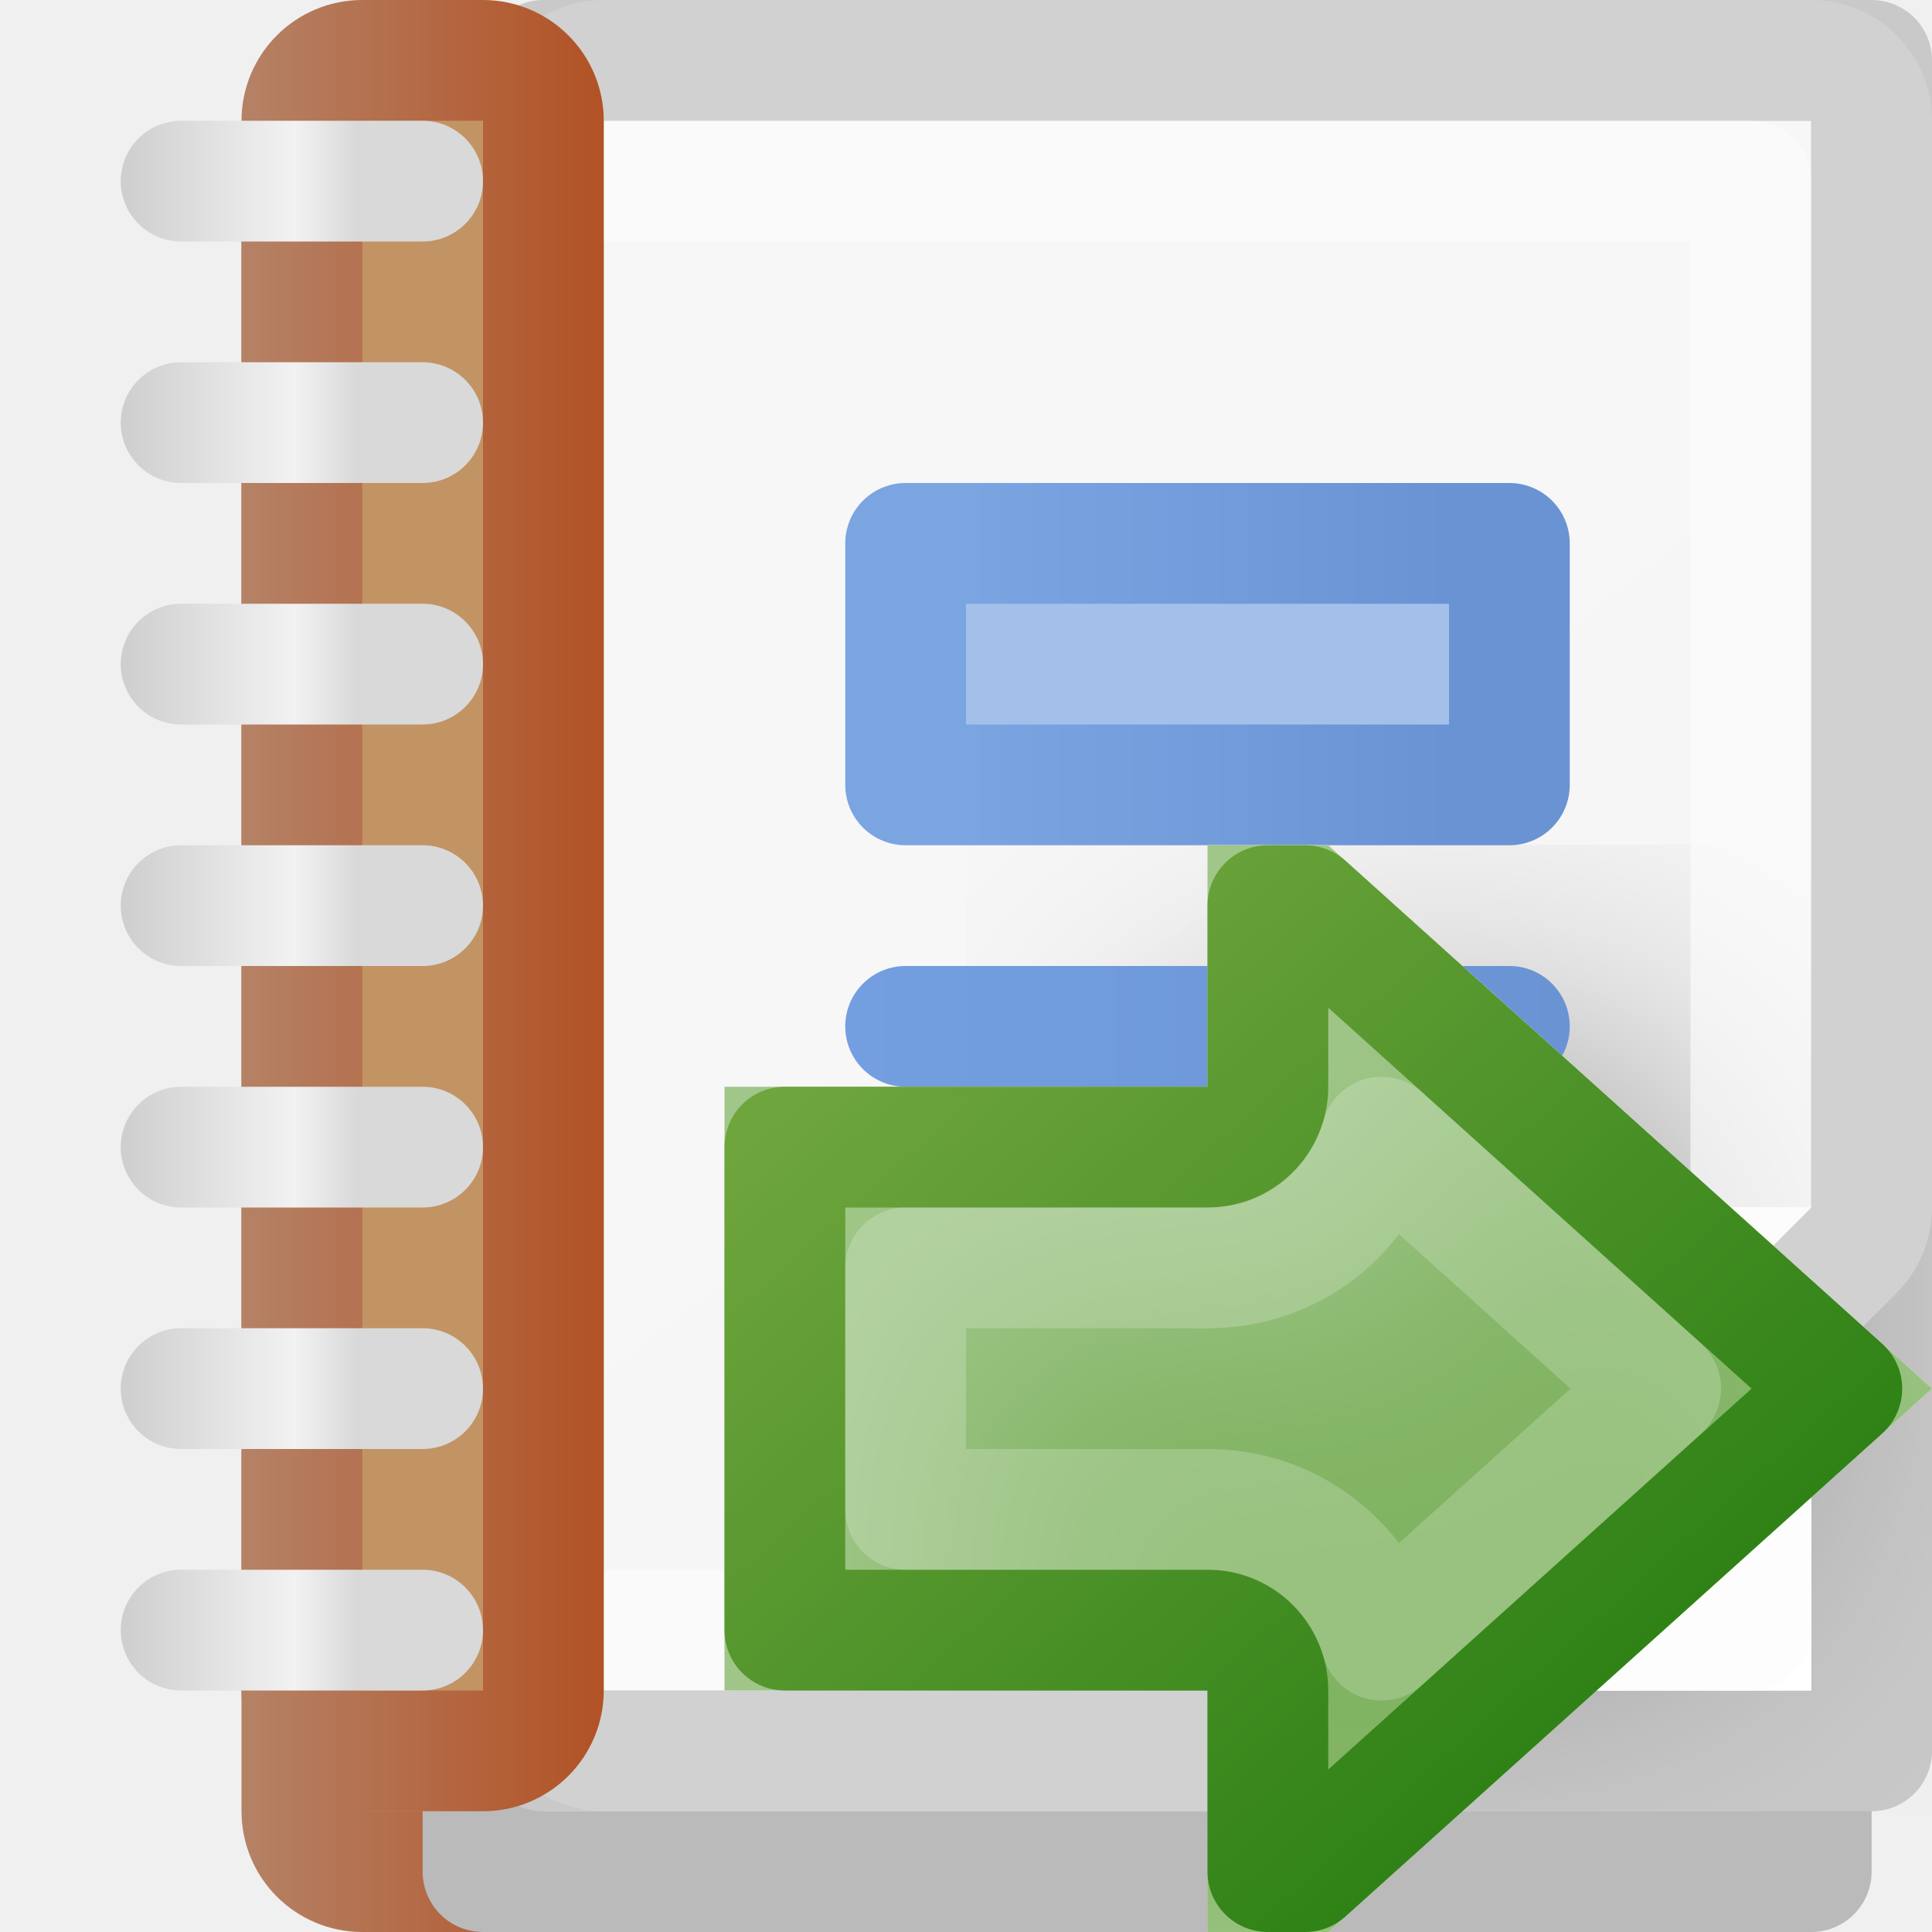
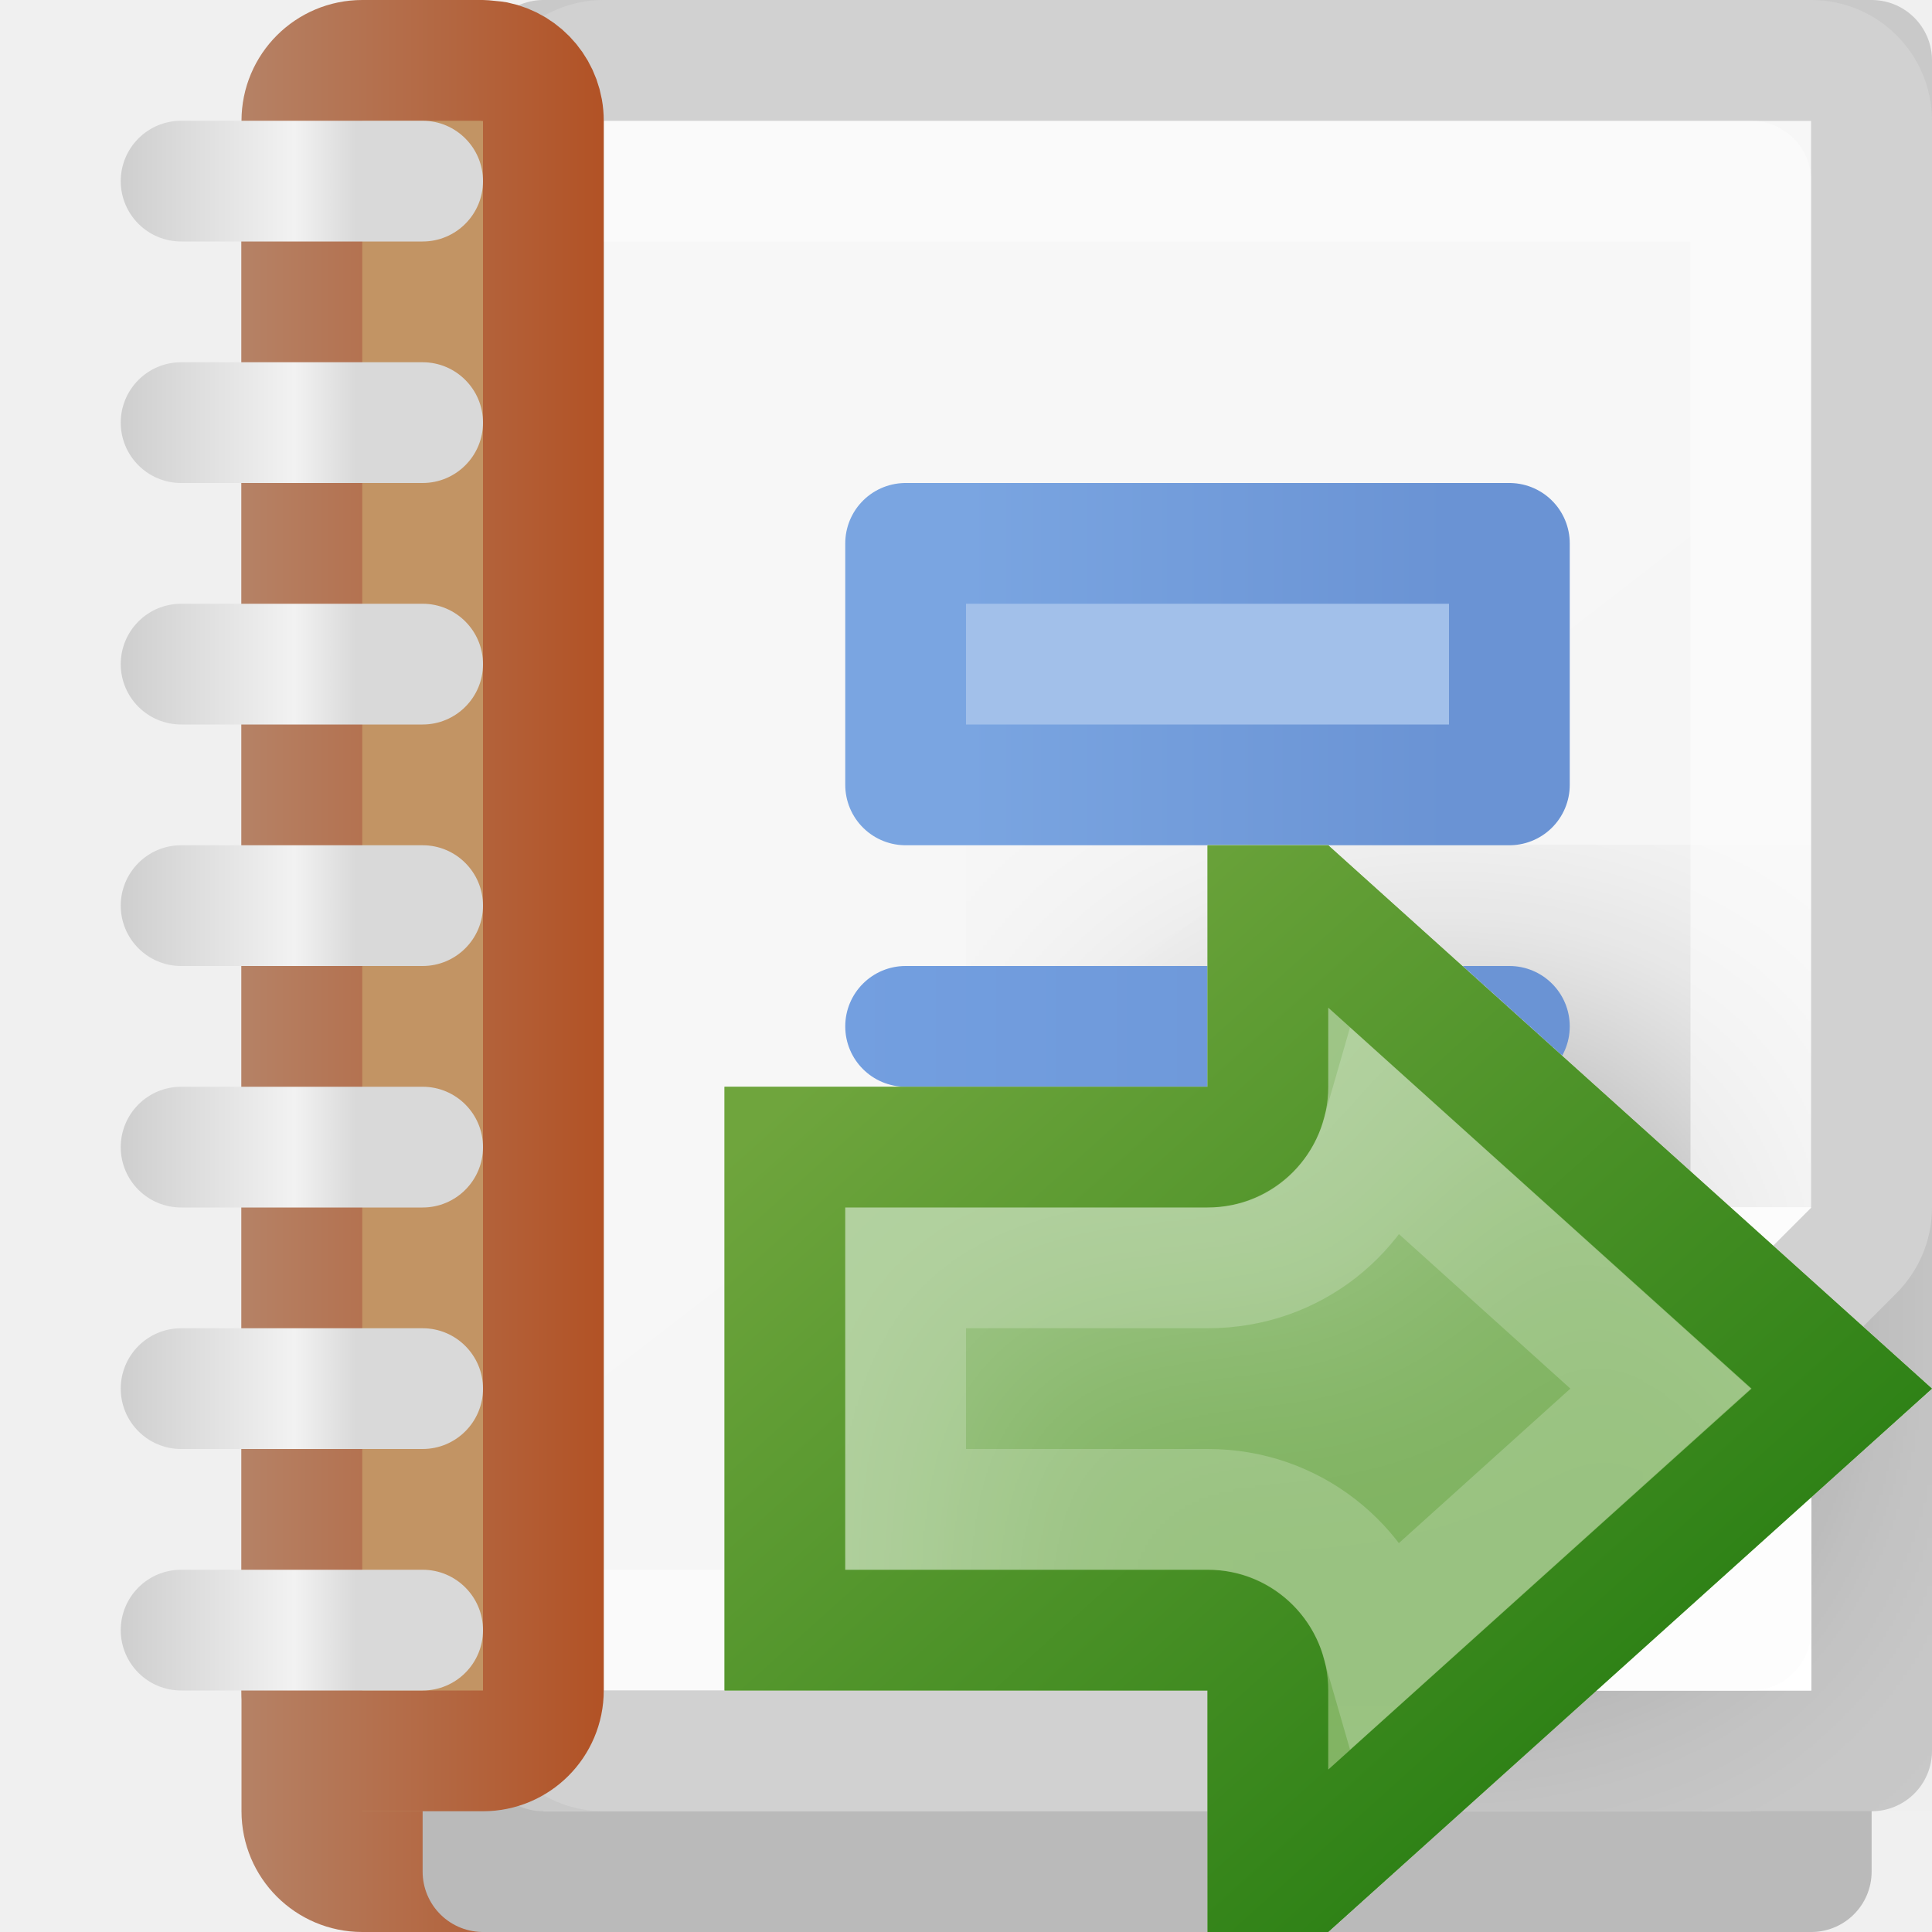
<svg xmlns="http://www.w3.org/2000/svg" width="16" height="16" viewBox="0 0 16 16" fill="none">
  <g clip-path="url(#clip0_431_6837)">
-     <path d="M3 1.5C2.724 1.5 2.5 1.724 2.5 2V15C2.5 15.276 2.724 15.5 3 15.5H4C4.276 15.5 4.5 15.276 4.5 15V2C4.5 1.724 4.276 1.5 4 1.5H3Z" fill="#C29464" stroke="url(#paint0_linear_431_6837)" stroke-linejoin="round" />
+     <path d="M4 1.5L4.101 1.51C4.329 1.556 4.5 1.758 4.5 2V15C4.5 15.276 4.276 15.5 4 15.5H3C2.724 15.5 2.5 15.276 2.5 15V2C2.5 1.724 2.724 1.5 3 1.5H4Z" fill="#C29464" stroke="url(#paint0_linear_431_6837)" stroke-linejoin="round" />
    <rect x="4" y="1.5" width="11" height="14" fill="url(#paint1_linear_431_6837)" stroke="#BABABA" stroke-linejoin="round" />
    <rect x="4.5" y="0.5" width="11" height="14" fill="url(#paint2_linear_431_6837)" stroke="#C9C9C9" stroke-linejoin="round" />
    <g filter="url(#filter0_d_431_6837)">
      <rect x="11" y="10" width="4" height="4" fill="url(#paint3_linear_431_6837)" />
    </g>
    <rect x="4.5" y="1.5" width="10" height="12" stroke="#FCFCFC" stroke-opacity="0.66" stroke-linejoin="round" />
-     <path d="M5 0.5C4.724 0.5 4.5 0.724 4.5 1V14C4.5 14.276 4.724 14.5 5 14.5H11C11.133 14.5 11.26 14.447 11.354 14.354L13.354 12.354L15.354 10.354C15.447 10.26 15.5 10.133 15.5 10V1C15.5 0.724 15.276 0.5 15 0.5H5Z" stroke="#D1D1D1" stroke-linejoin="round" />
+     <path d="M15 0.5C15.276 0.5 15.5 0.724 15.5 1V10C15.5 10.133 15.447 10.26 15.354 10.354L11.354 14.354C11.26 14.447 11.133 14.5 11 14.5H5C4.724 14.5 4.5 14.276 4.5 14V1C4.5 0.724 4.724 0.5 5 0.5H15Z" stroke="#D1D1D1" stroke-linejoin="round" />
    <rect x="7.5" y="4.5" width="5" height="2" fill="#A2C0EA" stroke="url(#paint4_linear_431_6837)" stroke-linejoin="round" />
    <rect x="7" y="8" width="6" height="1" rx="0.5" fill="url(#paint5_linear_431_6837)" />
-     <path d="M3 0.5C2.724 0.5 2.5 0.724 2.5 1V14C2.5 14.276 2.724 14.5 3 14.5H4C4.276 14.5 4.5 14.276 4.5 14V1C4.5 0.724 4.276 0.5 4 0.5H3Z" fill="#C29464" stroke="url(#paint6_linear_431_6837)" stroke-linejoin="round" />
+     <path d="M4 0.5L4.101 0.51C4.329 0.556 4.5 0.758 4.5 1V14C4.5 14.276 4.276 14.5 4 14.5H3C2.724 14.5 2.5 14.276 2.5 14V1C2.5 0.724 2.724 0.5 3 0.5H4Z" fill="#C29464" stroke="url(#paint6_linear_431_6837)" stroke-linejoin="round" />
    <path d="M1 1.5C1 1.224 1.224 1 1.5 1H3.5C3.776 1 4 1.224 4 1.5C4 1.776 3.776 2 3.5 2H1.5C1.224 2 1 1.776 1 1.5Z" fill="url(#paint7_linear_431_6837)" />
    <path d="M1 3.5C1 3.224 1.224 3 1.5 3H3.5C3.776 3 4 3.224 4 3.5C4 3.776 3.776 4 3.5 4H1.5C1.224 4 1 3.776 1 3.5Z" fill="url(#paint8_linear_431_6837)" />
    <path d="M1 5.5C1 5.224 1.224 5 1.5 5H3.5C3.776 5 4 5.224 4 5.5C4 5.776 3.776 6 3.5 6H1.5C1.224 6 1 5.776 1 5.5Z" fill="url(#paint9_linear_431_6837)" />
    <path d="M1 7.5C1 7.224 1.224 7 1.5 7H3.5C3.776 7 4 7.224 4 7.5C4 7.776 3.776 8 3.5 8H1.5C1.224 8 1 7.776 1 7.5Z" fill="url(#paint10_linear_431_6837)" />
    <path d="M1 9.5C1 9.224 1.224 9 1.5 9H3.5C3.776 9 4 9.224 4 9.5C4 9.776 3.776 10 3.5 10H1.5C1.224 10 1 9.776 1 9.5Z" fill="url(#paint11_linear_431_6837)" />
    <path d="M1 11.5C1 11.224 1.224 11 1.5 11H3.5C3.776 11 4 11.224 4 11.5C4 11.776 3.776 12 3.5 12H1.5C1.224 12 1 11.776 1 11.5Z" fill="url(#paint12_linear_431_6837)" />
    <path d="M1 13.5C1 13.224 1.224 13 1.5 13H3.5C3.776 13 4 13.224 4 13.5C4 13.776 3.776 14 3.5 14H1.5C1.224 14 1 13.776 1 13.5Z" fill="url(#paint13_linear_431_6837)" />
+     <mask id="path-11-inside-1_431_6837" fill="white">
+       <path d="M10 9H6V14H10V16H11L16 11.5L11 7H10V9Z" />
+     </mask>
    <g filter="url(#filter1_i_431_6837)">
      <path d="M10 9H6V14H10V16H11L16 11.5L11 7H10V9Z" fill="#80B361" />
    </g>
-     <path d="M10 9.5C10.276 9.5 10.5 9.276 10.5 9V7.5H10.808L15.253 11.5L10.808 15.5H10.5V14C10.5 13.724 10.276 13.5 10 13.5H6.5V9.5H10Z" stroke="url(#paint14_linear_431_6837)" stroke-linejoin="round" />
-     <path d="M7.5 12.5V10.5H10C10.715 10.5 11.266 10.026 11.441 9.417L13.753 11.5L11.441 13.583C11.263 12.964 10.697 12.5 10.005 12.5H7.5Z" stroke="white" stroke-opacity="0.2" stroke-linejoin="round" />
+     <path d="M6 9V8H5V9H6ZM10 9V10C10.552 10 11 9.552 11 9H10ZM10 7V6H9V7H10ZM11 7L11.669 6.257L11.384 6H11V7ZM16 11.5L16.669 12.243L17.495 11.5L16.669 10.757L16 11.5ZM11 16V17H11.384L11.669 16.743L11 16ZM10 16H9V17H10V16ZM10 14H11C11 13.448 10.552 13 10 13V14ZM6 14H5V15H6V14ZM6 9V10H10V9V8H6V9ZM10 9H11V7H10H9V9H10ZM10 7V8H11V7V6H10V7ZM11 7L10.331 7.743L15.331 12.243L16 11.5L16.669 10.757L11.669 6.257L11 7ZM16 11.5L15.331 10.757L10.331 15.257L11 16L11.669 16.743L16.669 12.243L16 11.5ZM11 16V15H10V16V17H11V16ZM10 16H11V14H10H9V16H10ZM10 14V13H6V14V15H10V14ZM6 14H7V9H6H5V14H6Z" fill="url(#paint14_linear_431_6837)" mask="url(#path-11-inside-1_431_6837)" />
+     <path d="M13.752 11.5L11.44 13.583C11.262 12.964 10.697 12.5 10.005 12.5H7.5V10.5H10C10.715 10.5 11.265 10.025 11.44 9.416L13.752 11.5Z" stroke="white" stroke-opacity="0.2" />
  </g>
  <defs>
    <filter id="filter0_d_431_6837" x="8" y="7" width="8" height="8" filterUnits="userSpaceOnUse" color-interpolation-filters="sRGB">
      <feFlood flood-opacity="0" result="BackgroundImageFix" />
      <feColorMatrix in="SourceAlpha" type="matrix" values="0 0 0 0 0 0 0 0 0 0 0 0 0 0 0 0 0 0 127 0" result="hardAlpha" />
      <feMorphology radius="1" operator="erode" in="SourceAlpha" result="effect1_dropShadow_431_6837" />
      <feOffset dx="-1" dy="-1" />
      <feGaussianBlur stdDeviation="1.5" />
      <feComposite in2="hardAlpha" operator="out" />
      <feColorMatrix type="matrix" values="0 0 0 0 0 0 0 0 0 0 0 0 0 0 0 0 0 0 0.5 0" />
      <feBlend mode="normal" in2="BackgroundImageFix" result="effect1_dropShadow_431_6837" />
      <feBlend mode="normal" in="SourceGraphic" in2="effect1_dropShadow_431_6837" result="shape" />
    </filter>
    <filter id="filter1_i_431_6837" x="6" y="7" width="12" height="11" filterUnits="userSpaceOnUse" color-interpolation-filters="sRGB">
      <feFlood flood-opacity="0" result="BackgroundImageFix" />
      <feBlend mode="normal" in="SourceGraphic" in2="BackgroundImageFix" result="shape" />
      <feColorMatrix in="SourceAlpha" type="matrix" values="0 0 0 0 0 0 0 0 0 0 0 0 0 0 0 0 0 0 127 0" result="hardAlpha" />
      <feOffset dx="2" dy="2" />
      <feGaussianBlur stdDeviation="1" />
      <feComposite in2="hardAlpha" operator="arithmetic" k2="-1" k3="1" />
      <feColorMatrix type="matrix" values="0 0 0 0 1 0 0 0 0 1 0 0 0 0 1 0 0 0 0.25 0" />
      <feBlend mode="normal" in2="shape" result="effect1_innerShadow_431_6837" />
    </filter>
    <linearGradient id="paint0_linear_431_6837" x1="5" y1="9" x2="2" y2="9" gradientUnits="userSpaceOnUse">
      <stop stop-color="#B25225" />
      <stop offset="1" stop-color="#B58266" />
    </linearGradient>
    <linearGradient id="paint1_linear_431_6837" x1="4.5" y1="2.07" x2="12.5" y2="12" gradientUnits="userSpaceOnUse">
      <stop stop-color="#F7F7F7" />
      <stop offset="1" stop-color="#E6E6E6" />
    </linearGradient>
    <linearGradient id="paint2_linear_431_6837" x1="5" y1="1.07" x2="15" y2="14" gradientUnits="userSpaceOnUse">
      <stop stop-color="#F7F7F7" />
      <stop offset="1" stop-color="#F6F6F6" />
    </linearGradient>
    <linearGradient id="paint3_linear_431_6837" x1="15" y1="13.989" x2="11" y2="10.011" gradientUnits="userSpaceOnUse">
      <stop stop-color="white" />
      <stop offset="1" stop-color="#FAFAFA" />
    </linearGradient>
    <linearGradient id="paint4_linear_431_6837" x1="8" y1="5.5" x2="12" y2="5.5" gradientUnits="userSpaceOnUse">
      <stop stop-color="#7AA5E1" />
      <stop offset="1" stop-color="#6A93D4" />
    </linearGradient>
    <linearGradient id="paint5_linear_431_6837" x1="7" y1="8.5" x2="13" y2="8.5" gradientUnits="userSpaceOnUse">
      <stop stop-color="#739FE0" />
      <stop offset="1" stop-color="#6A93D4" />
    </linearGradient>
    <linearGradient id="paint6_linear_431_6837" x1="5" y1="8" x2="2" y2="8" gradientUnits="userSpaceOnUse">
      <stop stop-color="#B25225" />
      <stop offset="1" stop-color="#B58266" />
    </linearGradient>
    <linearGradient id="paint7_linear_431_6837" x1="4" y1="7.5" x2="1" y2="7.5" gradientUnits="userSpaceOnUse">
      <stop offset="0.35" stop-color="#D9D9D9" />
      <stop offset="0.52" stop-color="#F2F2F2" />
      <stop offset="1" stop-color="#CECECE" />
    </linearGradient>
    <linearGradient id="paint8_linear_431_6837" x1="4" y1="7.5" x2="1" y2="7.5" gradientUnits="userSpaceOnUse">
      <stop offset="0.35" stop-color="#D9D9D9" />
      <stop offset="0.52" stop-color="#F2F2F2" />
      <stop offset="1" stop-color="#CECECE" />
    </linearGradient>
    <linearGradient id="paint9_linear_431_6837" x1="4" y1="7.5" x2="1" y2="7.5" gradientUnits="userSpaceOnUse">
      <stop offset="0.35" stop-color="#D9D9D9" />
      <stop offset="0.52" stop-color="#F2F2F2" />
      <stop offset="1" stop-color="#CECECE" />
    </linearGradient>
    <linearGradient id="paint10_linear_431_6837" x1="4" y1="7.5" x2="1" y2="7.5" gradientUnits="userSpaceOnUse">
      <stop offset="0.35" stop-color="#D9D9D9" />
      <stop offset="0.52" stop-color="#F2F2F2" />
      <stop offset="1" stop-color="#CECECE" />
    </linearGradient>
    <linearGradient id="paint11_linear_431_6837" x1="4" y1="7.5" x2="1" y2="7.5" gradientUnits="userSpaceOnUse">
      <stop offset="0.35" stop-color="#D9D9D9" />
      <stop offset="0.52" stop-color="#F2F2F2" />
      <stop offset="1" stop-color="#CECECE" />
    </linearGradient>
    <linearGradient id="paint12_linear_431_6837" x1="4" y1="7.5" x2="1" y2="7.5" gradientUnits="userSpaceOnUse">
      <stop offset="0.35" stop-color="#D9D9D9" />
      <stop offset="0.52" stop-color="#F2F2F2" />
      <stop offset="1" stop-color="#CECECE" />
    </linearGradient>
    <linearGradient id="paint13_linear_431_6837" x1="4" y1="7.5" x2="1" y2="7.5" gradientUnits="userSpaceOnUse">
      <stop offset="0.35" stop-color="#D9D9D9" />
      <stop offset="0.52" stop-color="#F2F2F2" />
      <stop offset="1" stop-color="#CECECE" />
    </linearGradient>
    <linearGradient id="paint14_linear_431_6837" x1="14.571" y1="14.714" x2="8.178" y2="7.611" gradientUnits="userSpaceOnUse">
      <stop stop-color="#247C10" />
      <stop offset="1" stop-color="#6FA53D" />
    </linearGradient>
    <clipPath id="clip0_431_6837">
      <rect width="16" height="16" fill="white" />
    </clipPath>
  </defs>
</svg>
